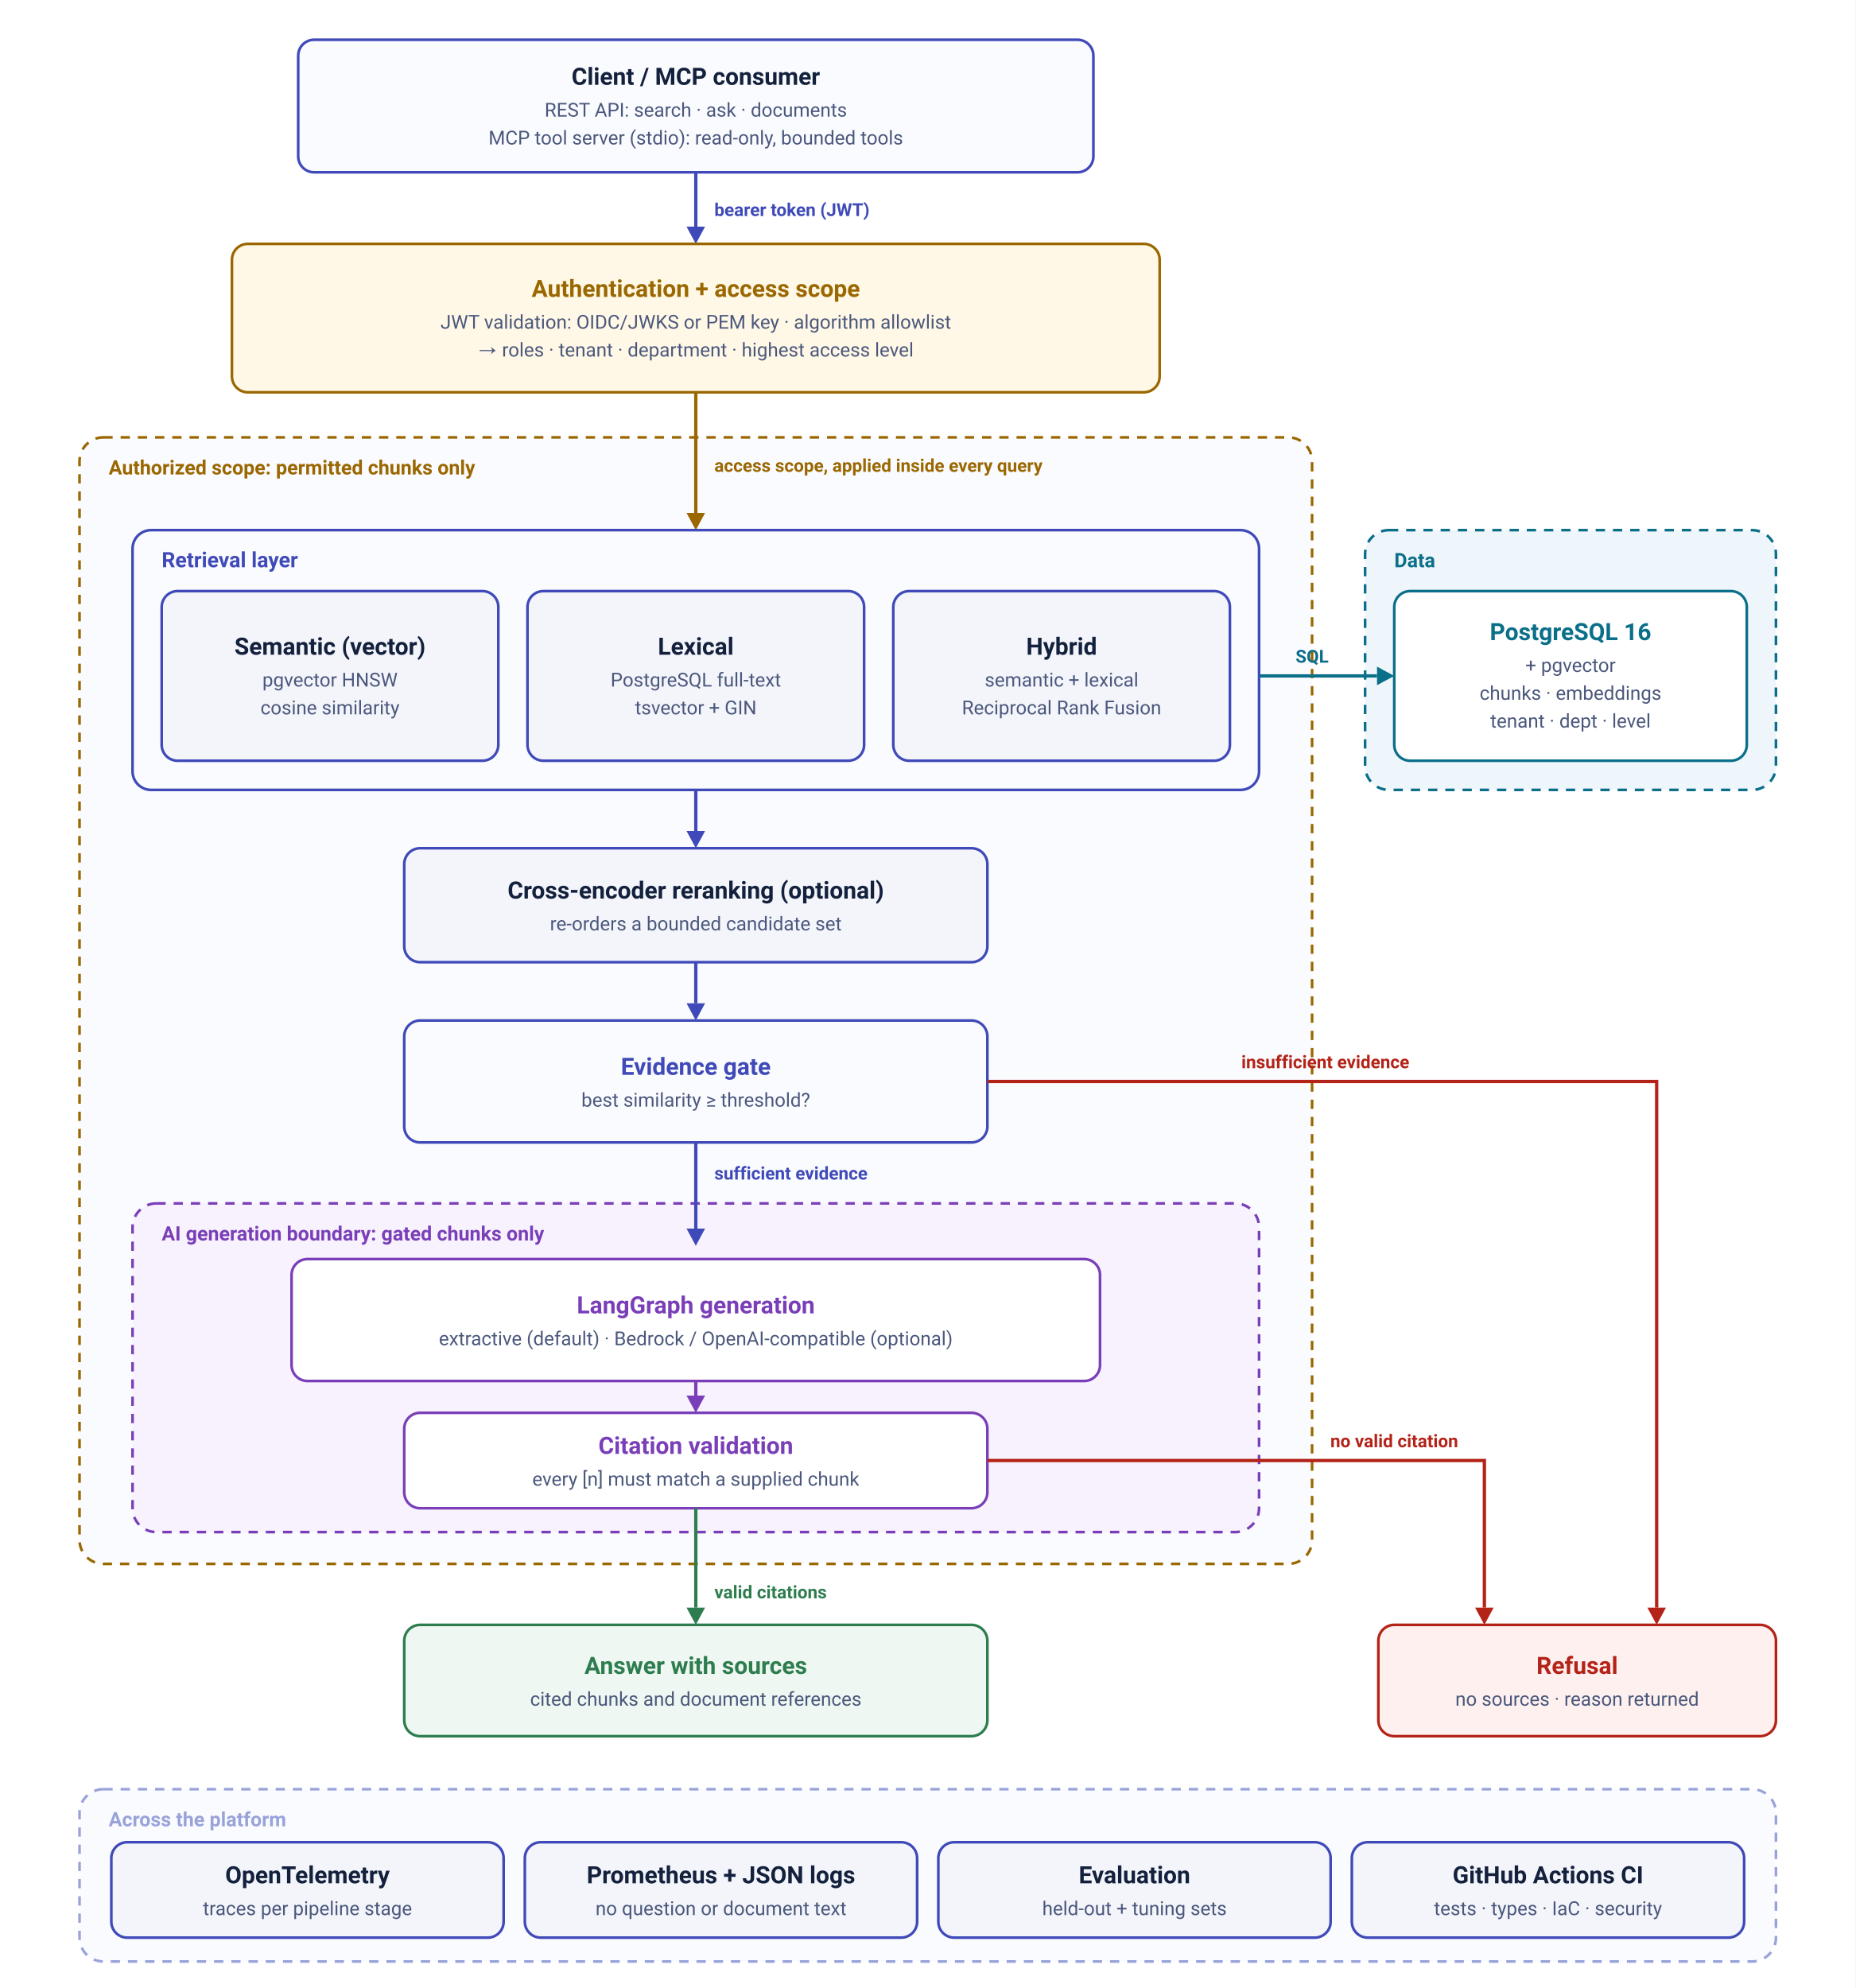
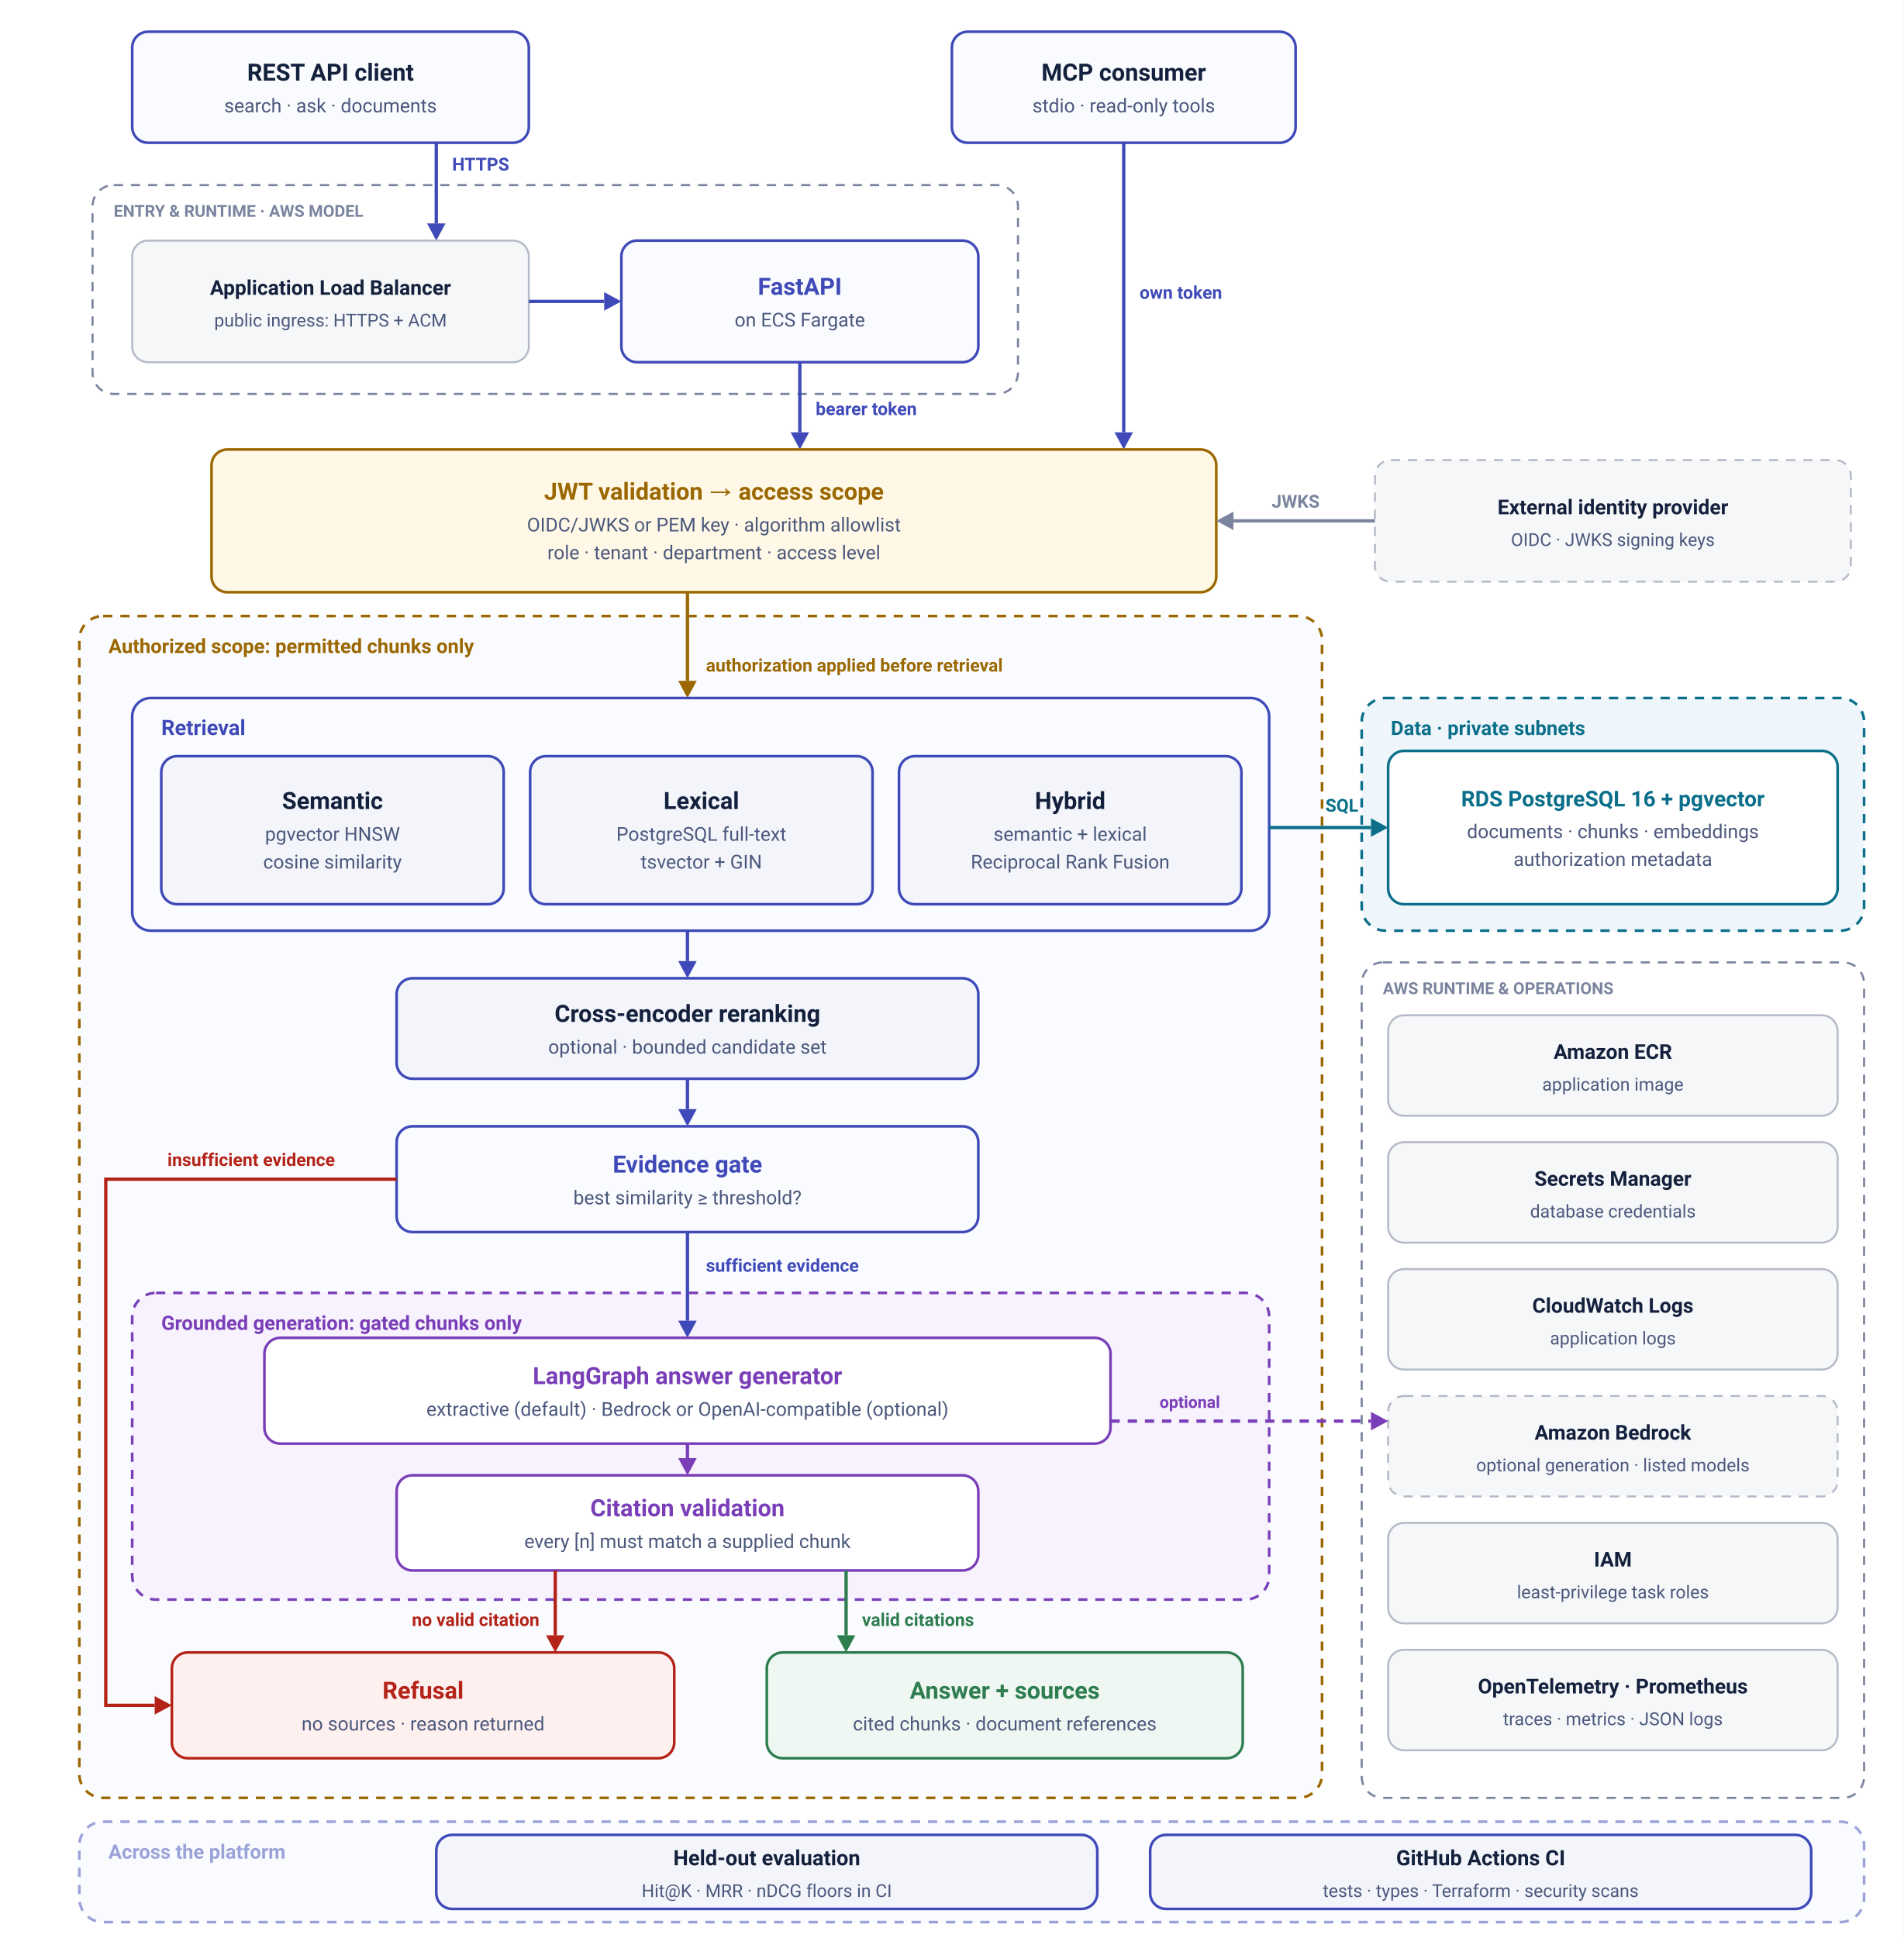
- <svg xmlns="http://www.w3.org/2000/svg" viewBox="0 0 1400 1500" width="1400" height="1500" role="img" aria-label="Policy RAG Platform logical architecture. A REST API client or MCP consumer sends a bearer token; JWT validation produces an access scope (roles, tenant, department, access level) that is applied inside every retrieval query against PostgreSQL 16 with pgvector. Semantic, lexical or hybrid retrieval, optional cross-encoder reranking and an evidence gate run only on authorized chunks; LangGraph generation and citation validation return an answer with sources or a refusal. OpenTelemetry, Prometheus, held-out evaluation and CI run across the platform.">
+ <svg xmlns="http://www.w3.org/2000/svg" viewBox="0 0 1440 1466" width="1440" height="1466" role="img" aria-label="Policy RAG Platform end-to-end architecture. A REST API client reaches an Application Load Balancer, whose public ingress requires HTTPS with an ACM certificate, and which forwards to the FastAPI service on ECS Fargate; an MCP consumer runs the MCP server locally over stdio with its own token. Both present a bearer token that is validated against an external identity provider's JWKS keys and turned into an access scope of role, tenant, department and access level. The scope is applied inside every retrieval query, before retrieval: semantic (pgvector HNSW), lexical (PostgreSQL full-text) or hybrid (Reciprocal Rank Fusion) search against RDS PostgreSQL 16 with pgvector in private subnets, then optional cross-encoder reranking and an evidence gate. A LangGraph answer generator (extractive by default, AWS Bedrock optional) and citation validation return an answer with sources or a refusal. A runtime and operations rail shows ECR, Secrets Manager, CloudWatch Logs, optional Bedrock, least-privilege IAM, and OpenTelemetry with Prometheus; held-out evaluation and CI run across the platform.">
  <style>text{font-family:-apple-system,"Segoe UI",Roboto,Helvetica,Arial,sans-serif}</style>
-   <rect width="1400" height="1500" fill="#ffffff" />
-   <rect x="60" y="330" width="930" height="850" rx="18" fill="#fafbff" stroke="#9a6700" stroke-width="2" stroke-dasharray="7 6" />
-   <text x="82" y="358" font-size="15" font-weight="700" fill="#9a6700" text-anchor="start">Authorized scope: permitted chunks only</text>
-   <rect x="1030" y="400" width="310" height="196" rx="18" fill="#eef6fb" stroke="#0b6f8a" stroke-width="2" stroke-dasharray="7 6" />
-   <text x="1052" y="428" font-size="15" font-weight="700" fill="#0b6f8a" text-anchor="start">Data</text>
-   <rect x="100" y="908" width="850" height="248" rx="18" fill="#f7f2fd" stroke="#7a3fb8" stroke-width="2" stroke-dasharray="7 6" />
-   <text x="122" y="936" font-size="15" font-weight="700" fill="#7a3fb8" text-anchor="start">AI generation boundary: gated chunks only</text>
-   <rect x="60" y="1350" width="1280" height="130" rx="18" fill="#fafbff" stroke="#9aa3d9" stroke-width="2" stroke-dasharray="7 6" />
-   <text x="82" y="1378" font-size="15" font-weight="700" fill="#9aa3d9" text-anchor="start">Across the platform</text>
-   <rect x="225" y="30" width="600" height="100" rx="12" fill="#fafbff" stroke="#3f4ab8" stroke-width="2" />
-   <text x="525.0" y="64.0" font-size="18" font-weight="700" fill="#14213d" text-anchor="middle">Client  /  MCP consumer</text>
-   <text x="525.0" y="88.0" font-size="14.5" font-weight="400" fill="#4b587c" text-anchor="middle">REST API: search · ask · documents</text>
-   <text x="525.0" y="109.0" font-size="14.5" font-weight="400" fill="#4b587c" text-anchor="middle">MCP tool server (stdio): read-only, bounded tools</text>
-   <path d="M525.0,130.0 L525.0,171.0" fill="none" stroke="#3f4ab8" stroke-width="2.5" />
-   <path d="M525.0,184.0 L532.0,171.0 L518.0,171.0 z" fill="#3f4ab8" />
-   <text x="539" y="163" font-size="13.5" font-weight="600" fill="#3f4ab8" text-anchor="start">bearer token (JWT)</text>
-   <rect x="175" y="184" width="700" height="112" rx="12" fill="#fff8e6" stroke="#9a6700" stroke-width="2" />
-   <text x="525.0" y="224.0" font-size="18" font-weight="700" fill="#9a6700" text-anchor="middle">Authentication + access scope</text>
-   <text x="525.0" y="248.0" font-size="14.5" font-weight="400" fill="#4b587c" text-anchor="middle">JWT validation: OIDC/JWKS or PEM key · algorithm allowlist</text>
-   <text x="525.0" y="269.0" font-size="14.5" font-weight="400" fill="#4b587c" text-anchor="middle">→ roles · tenant · department · highest access level</text>
-   <path d="M525.0,296.0 L525.0,387.0" fill="none" stroke="#9a6700" stroke-width="2.5" />
-   <path d="M525.0,400.0 L532.0,387.0 L518.0,387.0 z" fill="#9a6700" />
-   <text x="539" y="356" font-size="13.5" font-weight="600" fill="#9a6700" text-anchor="start">access scope, applied inside every query</text>
-   <rect x="100" y="400" width="850" height="196" rx="14" fill="#fafbff" stroke="#3f4ab8" stroke-width="2" />
-   <text x="122" y="428" font-size="16" font-weight="700" fill="#3f4ab8" text-anchor="start">Retrieval layer</text>
-   <rect x="122" y="446" width="254" height="128" rx="12" fill="#f3f5fb" stroke="#3f4ab8" stroke-width="2" />
-   <text x="249.0" y="494.0" font-size="18" font-weight="700" fill="#14213d" text-anchor="middle">Semantic (vector)</text>
-   <text x="249.0" y="518.0" font-size="14.5" font-weight="400" fill="#4b587c" text-anchor="middle">pgvector HNSW</text>
-   <text x="249.0" y="539.0" font-size="14.5" font-weight="400" fill="#4b587c" text-anchor="middle">cosine similarity</text>
-   <rect x="398" y="446" width="254" height="128" rx="12" fill="#f3f5fb" stroke="#3f4ab8" stroke-width="2" />
-   <text x="525.0" y="494.0" font-size="18" font-weight="700" fill="#14213d" text-anchor="middle">Lexical</text>
-   <text x="525.0" y="518.0" font-size="14.5" font-weight="400" fill="#4b587c" text-anchor="middle">PostgreSQL full-text</text>
-   <text x="525.0" y="539.0" font-size="14.5" font-weight="400" fill="#4b587c" text-anchor="middle">tsvector + GIN</text>
-   <rect x="674" y="446" width="254" height="128" rx="12" fill="#f3f5fb" stroke="#3f4ab8" stroke-width="2" />
-   <text x="801.0" y="494.0" font-size="18" font-weight="700" fill="#14213d" text-anchor="middle">Hybrid</text>
-   <text x="801.0" y="518.0" font-size="14.5" font-weight="400" fill="#4b587c" text-anchor="middle">semantic + lexical</text>
-   <text x="801.0" y="539.0" font-size="14.5" font-weight="400" fill="#4b587c" text-anchor="middle">Reciprocal Rank Fusion</text>
-   <rect x="1052" y="446" width="266" height="128" rx="12" fill="#ffffff" stroke="#0b6f8a" stroke-width="2" />
-   <text x="1185.0" y="483.0" font-size="18" font-weight="700" fill="#0b6f8a" text-anchor="middle">PostgreSQL 16</text>
-   <text x="1185.0" y="507.0" font-size="14.5" font-weight="400" fill="#4b587c" text-anchor="middle">+ pgvector</text>
-   <text x="1185.0" y="528.0" font-size="14.5" font-weight="400" fill="#4b587c" text-anchor="middle">chunks · embeddings</text>
-   <text x="1185.0" y="549.0" font-size="14.5" font-weight="400" fill="#4b587c" text-anchor="middle">tenant · dept · level</text>
-   <path d="M950.0,510.0 L1039.0,510.0" fill="none" stroke="#0b6f8a" stroke-width="2.5" />
-   <path d="M1052.0,510.0 L1039.0,503.0 L1039.0,517.0 z" fill="#0b6f8a" />
-   <text x="990" y="500" font-size="13.5" font-weight="600" fill="#0b6f8a" text-anchor="middle">SQL</text>
-   <path d="M525.0,596.0 L525.0,627.0" fill="none" stroke="#3f4ab8" stroke-width="2.5" />
-   <path d="M525.0,640.0 L532.0,627.0 L518.0,627.0 z" fill="#3f4ab8" />
-   <rect x="305" y="640" width="440" height="86" rx="12" fill="#f3f5fb" stroke="#3f4ab8" stroke-width="2" />
-   <text x="525.0" y="678.0" font-size="18" font-weight="700" fill="#14213d" text-anchor="middle">Cross-encoder reranking (optional)</text>
-   <text x="525.0" y="702.0" font-size="14.5" font-weight="400" fill="#4b587c" text-anchor="middle">re-orders a bounded candidate set</text>
-   <path d="M525.0,726.0 L525.0,757.0" fill="none" stroke="#3f4ab8" stroke-width="2.5" />
-   <path d="M525.0,770.0 L532.0,757.0 L518.0,757.0 z" fill="#3f4ab8" />
-   <rect x="305" y="770" width="440" height="92" rx="12" fill="#fafbff" stroke="#3f4ab8" stroke-width="2" />
-   <text x="525.0" y="811.0" font-size="18" font-weight="700" fill="#3f4ab8" text-anchor="middle">Evidence gate</text>
-   <text x="525.0" y="835.0" font-size="14.5" font-weight="400" fill="#4b587c" text-anchor="middle">best similarity ≥ threshold?</text>
-   <path d="M525.0,862.0 L525.0,927.0" fill="none" stroke="#3f4ab8" stroke-width="2.5" />
-   <path d="M525.0,940.0 L532.0,927.0 L518.0,927.0 z" fill="#3f4ab8" />
-   <text x="539" y="890" font-size="13.5" font-weight="600" fill="#3f4ab8" text-anchor="start">sufficient evidence</text>
-   <rect x="220" y="950" width="610" height="92" rx="12" fill="#ffffff" stroke="#7a3fb8" stroke-width="2" />
-   <text x="525.0" y="991.0" font-size="18" font-weight="700" fill="#7a3fb8" text-anchor="middle">LangGraph generation</text>
-   <text x="525.0" y="1015.0" font-size="14.5" font-weight="400" fill="#4b587c" text-anchor="middle">extractive (default) · Bedrock / OpenAI-compatible (optional)</text>
-   <path d="M525.0,1042.0 L525.0,1053.0" fill="none" stroke="#7a3fb8" stroke-width="2.5" />
-   <path d="M525.0,1066.0 L532.0,1053.0 L518.0,1053.0 z" fill="#7a3fb8" />
-   <rect x="305" y="1066" width="440" height="72" rx="12" fill="#ffffff" stroke="#7a3fb8" stroke-width="2" />
-   <text x="525.0" y="1097.0" font-size="18" font-weight="700" fill="#7a3fb8" text-anchor="middle">Citation validation</text>
-   <text x="525.0" y="1121.0" font-size="14.5" font-weight="400" fill="#4b587c" text-anchor="middle">every [n] must match a supplied chunk</text>
-   <path d="M525.0,1138.0 L525.0,1213.0" fill="none" stroke="#2e7d4f" stroke-width="2.5" />
-   <path d="M525.0,1226.0 L532.0,1213.0 L518.0,1213.0 z" fill="#2e7d4f" />
-   <text x="539" y="1206" font-size="13.5" font-weight="600" fill="#2e7d4f" text-anchor="start">valid citations</text>
-   <rect x="305" y="1226" width="440" height="84" rx="12" fill="#eef7f1" stroke="#2e7d4f" stroke-width="2" />
-   <text x="525.0" y="1263.0" font-size="18" font-weight="700" fill="#2e7d4f" text-anchor="middle">Answer with sources</text>
-   <text x="525.0" y="1287.0" font-size="14.5" font-weight="400" fill="#4b587c" text-anchor="middle">cited chunks and document references</text>
-   <rect x="1040" y="1226" width="300" height="84" rx="12" fill="#fdf0ef" stroke="#b42318" stroke-width="2" />
-   <text x="1190.0" y="1263.0" font-size="18" font-weight="700" fill="#b42318" text-anchor="middle">Refusal</text>
-   <text x="1190.0" y="1287.0" font-size="14.5" font-weight="400" fill="#4b587c" text-anchor="middle">no sources · reason returned</text>
-   <path d="M745.0,816.0 L1250.0,816.0 L1250.0,1213.0" fill="none" stroke="#b42318" stroke-width="2.5" />
-   <path d="M1250.0,1226.0 L1257.0,1213.0 L1243.0,1213.0 z" fill="#b42318" />
-   <text x="1000" y="806" font-size="13.5" font-weight="600" fill="#b42318" text-anchor="middle">insufficient evidence</text>
-   <path d="M745.0,1102.0 L1120.0,1102.0 L1120.0,1213.0" fill="none" stroke="#b42318" stroke-width="2.5" />
-   <path d="M1120.0,1226.0 L1127.0,1213.0 L1113.0,1213.0 z" fill="#b42318" />
-   <text x="1052" y="1092" font-size="13.5" font-weight="600" fill="#b42318" text-anchor="middle">no valid citation</text>
-   <rect x="84" y="1390" width="296" height="72" rx="12" fill="#f3f5fb" stroke="#3f4ab8" stroke-width="2" />
-   <text x="232.0" y="1421.0" font-size="18" font-weight="700" fill="#14213d" text-anchor="middle">OpenTelemetry</text>
-   <text x="232.0" y="1445.0" font-size="14.5" font-weight="400" fill="#4b587c" text-anchor="middle">traces per pipeline stage</text>
-   <rect x="396" y="1390" width="296" height="72" rx="12" fill="#f3f5fb" stroke="#3f4ab8" stroke-width="2" />
-   <text x="544.0" y="1421.0" font-size="18" font-weight="700" fill="#14213d" text-anchor="middle">Prometheus + JSON logs</text>
-   <text x="544.0" y="1445.0" font-size="14.5" font-weight="400" fill="#4b587c" text-anchor="middle">no question or document text</text>
-   <rect x="708" y="1390" width="296" height="72" rx="12" fill="#f3f5fb" stroke="#3f4ab8" stroke-width="2" />
-   <text x="856.0" y="1421.0" font-size="18" font-weight="700" fill="#14213d" text-anchor="middle">Evaluation</text>
-   <text x="856.0" y="1445.0" font-size="14.5" font-weight="400" fill="#4b587c" text-anchor="middle">held-out + tuning sets</text>
-   <rect x="1020" y="1390" width="296" height="72" rx="12" fill="#f3f5fb" stroke="#3f4ab8" stroke-width="2" />
-   <text x="1168.0" y="1421.0" font-size="18" font-weight="700" fill="#14213d" text-anchor="middle">GitHub Actions CI</text>
-   <text x="1168.0" y="1445.0" font-size="14.5" font-weight="400" fill="#4b587c" text-anchor="middle">tests · types · IaC · security</text>
+   <rect width="1440" height="1466" fill="#ffffff" />
+   <rect x="70" y="140" width="700" height="158" rx="16" fill="none" stroke="#7a849e" stroke-width="1.6" stroke-dasharray="7 6" />
+   <text x="86" y="164" font-size="12.5" font-weight="700" fill="#7a849e" text-anchor="start">ENTRY &amp; RUNTIME · AWS MODEL</text>
+   <rect x="60" y="466" width="940" height="894" rx="18" fill="#fafbff" stroke="#9a6700" stroke-width="2" stroke-dasharray="7 6" />
+   <text x="82" y="494" font-size="15" font-weight="700" fill="#9a6700" text-anchor="start">Authorized scope: permitted chunks only</text>
+   <rect x="1030" y="528" width="380" height="176" rx="18" fill="#eef6fb" stroke="#0b6f8a" stroke-width="2" stroke-dasharray="7 6" />
+   <text x="1052" y="556" font-size="15" font-weight="700" fill="#0b6f8a" text-anchor="start">Data · private subnets</text>
+   <rect x="100" y="978" width="860" height="232" rx="18" fill="#f7f2fd" stroke="#7a3fb8" stroke-width="2" stroke-dasharray="7 6" />
+   <text x="122" y="1006" font-size="15" font-weight="700" fill="#7a3fb8" text-anchor="start">Grounded generation: gated chunks only</text>
+   <rect x="1030" y="728" width="380" height="632" rx="16" fill="none" stroke="#7a849e" stroke-width="1.6" stroke-dasharray="7 6" />
+   <text x="1046" y="752" font-size="12.5" font-weight="700" fill="#7a849e" text-anchor="start">AWS RUNTIME &amp; OPERATIONS</text>
+   <rect x="60" y="1378" width="1350" height="76" rx="18" fill="#fafbff" stroke="#9aa3d9" stroke-width="2" stroke-dasharray="7 6" />
+   <text x="82" y="1406" font-size="15" font-weight="700" fill="#9aa3d9" text-anchor="start">Across the platform</text>
+   <rect x="100" y="24" width="300" height="84" rx="12" fill="#fafbff" stroke="#3f4ab8" stroke-width="2" />
+   <text x="250.0" y="61.0" font-size="18" font-weight="700" fill="#14213d" text-anchor="middle">REST API client</text>
+   <text x="250.0" y="85.0" font-size="14.5" font-weight="400" fill="#4b587c" text-anchor="middle">search · ask · documents</text>
+   <rect x="720" y="24" width="260" height="84" rx="12" fill="#fafbff" stroke="#3f4ab8" stroke-width="2" />
+   <text x="850.0" y="61.0" font-size="18" font-weight="700" fill="#14213d" text-anchor="middle">MCP consumer</text>
+   <text x="850.0" y="85.0" font-size="14.5" font-weight="400" fill="#4b587c" text-anchor="middle">stdio · read-only tools</text>
+   <path d="M330.0,108.0 L330.0,169.0" fill="none" stroke="#3f4ab8" stroke-width="2.5" />
+   <path d="M330.0,182.0 L337.0,169.0 L323.0,169.0 z" fill="#3f4ab8" />
+   <text x="342" y="129" font-size="13.5" font-weight="600" fill="#3f4ab8" text-anchor="start">HTTPS</text>
+   <rect x="100" y="182" width="300" height="92" rx="12" fill="#f6f7f9" stroke="#b4bac7" stroke-width="1.5" />
+   <text x="250.0" y="223.0" font-size="15.5" font-weight="700" fill="#14213d" text-anchor="middle">Application Load Balancer</text>
+   <text x="250.0" y="247.0" font-size="13.5" font-weight="400" fill="#4b587c" text-anchor="middle">public ingress: HTTPS + ACM</text>
+   <rect x="470" y="182" width="270" height="92" rx="12" fill="#fafbff" stroke="#3f4ab8" stroke-width="2" />
+   <text x="605.0" y="223.0" font-size="18" font-weight="700" fill="#3f4ab8" text-anchor="middle">FastAPI</text>
+   <text x="605.0" y="247.0" font-size="14.5" font-weight="400" fill="#4b587c" text-anchor="middle">on ECS Fargate</text>
+   <path d="M400.0,228.0 L457.0,228.0" fill="none" stroke="#3f4ab8" stroke-width="2.5" />
+   <path d="M470.0,228.0 L457.0,221.0 L457.0,235.0 z" fill="#3f4ab8" />
+   <path d="M605.0,274.0 L605.0,327.0" fill="none" stroke="#3f4ab8" stroke-width="2.5" />
+   <path d="M605.0,340.0 L612.0,327.0 L598.0,327.0 z" fill="#3f4ab8" />
+   <text x="617" y="314" font-size="13.5" font-weight="600" fill="#3f4ab8" text-anchor="start">bearer token</text>
+   <path d="M850.0,108.0 L850.0,327.0" fill="none" stroke="#3f4ab8" stroke-width="2.5" />
+   <path d="M850.0,340.0 L857.0,327.0 L843.0,327.0 z" fill="#3f4ab8" />
+   <text x="862" y="226" font-size="13.5" font-weight="600" fill="#3f4ab8" text-anchor="start">own token</text>
+   <rect x="160" y="340" width="760" height="108" rx="12" fill="#fff8e6" stroke="#9a6700" stroke-width="2" />
+   <text x="540.0" y="378.0" font-size="18" font-weight="700" fill="#9a6700" text-anchor="middle">JWT validation → access scope</text>
+   <text x="540.0" y="402.0" font-size="14.5" font-weight="400" fill="#4b587c" text-anchor="middle">OIDC/JWKS or PEM key · algorithm allowlist</text>
+   <text x="540.0" y="423.0" font-size="14.5" font-weight="400" fill="#4b587c" text-anchor="middle">role · tenant · department · access level</text>
+   <rect x="1040" y="348" width="360" height="92" rx="12" fill="#f6f7f9" stroke="#b4bac7" stroke-width="1.5" stroke-dasharray="7 6" />
+   <text x="1220.0" y="389.0" font-size="15.5" font-weight="700" fill="#14213d" text-anchor="middle">External identity provider</text>
+   <text x="1220.0" y="413.0" font-size="13.5" font-weight="400" fill="#4b587c" text-anchor="middle">OIDC · JWKS signing keys</text>
+   <path d="M1040.0,394.0 L933.0,394.0" fill="none" stroke="#7a849e" stroke-width="2.5" />
+   <path d="M920.0,394.0 L933.0,401.0 L933.0,387.0 z" fill="#7a849e" />
+   <text x="980" y="384" font-size="13.5" font-weight="600" fill="#7a849e" text-anchor="middle">JWKS</text>
+   <path d="M520.0,448.0 L520.0,515.0" fill="none" stroke="#9a6700" stroke-width="2.5" />
+   <path d="M520.0,528.0 L527.0,515.0 L513.0,515.0 z" fill="#9a6700" />
+   <text x="534" y="508" font-size="13.5" font-weight="600" fill="#9a6700" text-anchor="start">authorization applied before retrieval</text>
+   <rect x="100" y="528" width="860" height="176" rx="14" fill="#fafbff" stroke="#3f4ab8" stroke-width="2" />
+   <text x="122" y="556" font-size="16" font-weight="700" fill="#3f4ab8" text-anchor="start">Retrieval</text>
+   <rect x="122" y="572" width="259" height="112" rx="12" fill="#f3f5fb" stroke="#3f4ab8" stroke-width="2" />
+   <text x="251.5" y="612.0" font-size="18" font-weight="700" fill="#14213d" text-anchor="middle">Semantic</text>
+   <text x="251.5" y="636.0" font-size="14.5" font-weight="400" fill="#4b587c" text-anchor="middle">pgvector HNSW</text>
+   <text x="251.5" y="657.0" font-size="14.5" font-weight="400" fill="#4b587c" text-anchor="middle">cosine similarity</text>
+   <rect x="401" y="572" width="259" height="112" rx="12" fill="#f3f5fb" stroke="#3f4ab8" stroke-width="2" />
+   <text x="530.5" y="612.0" font-size="18" font-weight="700" fill="#14213d" text-anchor="middle">Lexical</text>
+   <text x="530.5" y="636.0" font-size="14.5" font-weight="400" fill="#4b587c" text-anchor="middle">PostgreSQL full-text</text>
+   <text x="530.5" y="657.0" font-size="14.5" font-weight="400" fill="#4b587c" text-anchor="middle">tsvector + GIN</text>
+   <rect x="680" y="572" width="259" height="112" rx="12" fill="#f3f5fb" stroke="#3f4ab8" stroke-width="2" />
+   <text x="809.5" y="612.0" font-size="18" font-weight="700" fill="#14213d" text-anchor="middle">Hybrid</text>
+   <text x="809.5" y="636.0" font-size="14.5" font-weight="400" fill="#4b587c" text-anchor="middle">semantic + lexical</text>
+   <text x="809.5" y="657.0" font-size="14.5" font-weight="400" fill="#4b587c" text-anchor="middle">Reciprocal Rank Fusion</text>
+   <rect x="1050" y="568" width="340" height="116" rx="12" fill="#ffffff" stroke="#0b6f8a" stroke-width="2" />
+   <text x="1220.0" y="610.0" font-size="16.5" font-weight="700" fill="#0b6f8a" text-anchor="middle">RDS PostgreSQL 16 + pgvector</text>
+   <text x="1220.0" y="634.0" font-size="14.5" font-weight="400" fill="#4b587c" text-anchor="middle">documents · chunks · embeddings</text>
+   <text x="1220.0" y="655.0" font-size="14.5" font-weight="400" fill="#4b587c" text-anchor="middle">authorization metadata</text>
+   <path d="M960.0,626.0 L1037.0,626.0" fill="none" stroke="#0b6f8a" stroke-width="2.5" />
+   <path d="M1050.0,626.0 L1037.0,619.0 L1037.0,633.0 z" fill="#0b6f8a" />
+   <text x="1015" y="614" font-size="13.5" font-weight="600" fill="#0b6f8a" text-anchor="middle">SQL</text>
+   <path d="M520.0,704.0 L520.0,727.0" fill="none" stroke="#3f4ab8" stroke-width="2.5" />
+   <path d="M520.0,740.0 L527.0,727.0 L513.0,727.0 z" fill="#3f4ab8" />
+   <rect x="300" y="740" width="440" height="76" rx="12" fill="#f3f5fb" stroke="#3f4ab8" stroke-width="2" />
+   <text x="520.0" y="773.0" font-size="18" font-weight="700" fill="#14213d" text-anchor="middle">Cross-encoder reranking</text>
+   <text x="520.0" y="797.0" font-size="14.5" font-weight="400" fill="#4b587c" text-anchor="middle">optional · bounded candidate set</text>
+   <path d="M520.0,816.0 L520.0,839.0" fill="none" stroke="#3f4ab8" stroke-width="2.5" />
+   <path d="M520.0,852.0 L527.0,839.0 L513.0,839.0 z" fill="#3f4ab8" />
+   <rect x="300" y="852" width="440" height="80" rx="12" fill="#fafbff" stroke="#3f4ab8" stroke-width="2" />
+   <text x="520.0" y="887.0" font-size="18" font-weight="700" fill="#3f4ab8" text-anchor="middle">Evidence gate</text>
+   <text x="520.0" y="911.0" font-size="14.5" font-weight="400" fill="#4b587c" text-anchor="middle">best similarity ≥ threshold?</text>
+   <path d="M520.0,932.0 L520.0,999.0" fill="none" stroke="#3f4ab8" stroke-width="2.5" />
+   <path d="M520.0,1012.0 L527.0,999.0 L513.0,999.0 z" fill="#3f4ab8" />
+   <text x="534" y="962" font-size="13.5" font-weight="600" fill="#3f4ab8" text-anchor="start">sufficient evidence</text>
+   <rect x="200" y="1012" width="640" height="80" rx="12" fill="#ffffff" stroke="#7a3fb8" stroke-width="2" />
+   <text x="520.0" y="1047.0" font-size="18" font-weight="700" fill="#7a3fb8" text-anchor="middle">LangGraph answer generator</text>
+   <text x="520.0" y="1071.0" font-size="14.5" font-weight="400" fill="#4b587c" text-anchor="middle">extractive (default) · Bedrock or OpenAI-compatible (optional)</text>
+   <path d="M520.0,1092.0 L520.0,1103.0" fill="none" stroke="#7a3fb8" stroke-width="2.5" />
+   <path d="M520.0,1116.0 L527.0,1103.0 L513.0,1103.0 z" fill="#7a3fb8" />
+   <rect x="300" y="1116" width="440" height="72" rx="12" fill="#ffffff" stroke="#7a3fb8" stroke-width="2" />
+   <text x="520.0" y="1147.0" font-size="18" font-weight="700" fill="#7a3fb8" text-anchor="middle">Citation validation</text>
+   <text x="520.0" y="1171.0" font-size="14.5" font-weight="400" fill="#4b587c" text-anchor="middle">every [n] must match a supplied chunk</text>
+   <rect x="130" y="1250" width="380" height="80" rx="12" fill="#fdf0ef" stroke="#b42318" stroke-width="2" />
+   <text x="320.0" y="1285.0" font-size="18" font-weight="700" fill="#b42318" text-anchor="middle">Refusal</text>
+   <text x="320.0" y="1309.0" font-size="14.5" font-weight="400" fill="#4b587c" text-anchor="middle">no sources · reason returned</text>
+   <rect x="580" y="1250" width="360" height="80" rx="12" fill="#eef7f1" stroke="#2e7d4f" stroke-width="2" />
+   <text x="760.0" y="1285.0" font-size="18" font-weight="700" fill="#2e7d4f" text-anchor="middle">Answer + sources</text>
+   <text x="760.0" y="1309.0" font-size="14.5" font-weight="400" fill="#4b587c" text-anchor="middle">cited chunks · document references</text>
+   <path d="M420.0,1188.0 L420.0,1237.0" fill="none" stroke="#b42318" stroke-width="2.5" />
+   <path d="M420.0,1250.0 L427.0,1237.0 L413.0,1237.0 z" fill="#b42318" />
+   <text x="408" y="1230" font-size="13.5" font-weight="600" fill="#b42318" text-anchor="end">no valid citation</text>
+   <path d="M640.0,1188.0 L640.0,1237.0" fill="none" stroke="#2e7d4f" stroke-width="2.5" />
+   <path d="M640.0,1250.0 L647.0,1237.0 L633.0,1237.0 z" fill="#2e7d4f" />
+   <text x="652" y="1230" font-size="13.5" font-weight="600" fill="#2e7d4f" text-anchor="start">valid citations</text>
+   <path d="M300.0,892.0 L80.0,892.0 L80.0,1290.0 L117.0,1290.0" fill="none" stroke="#b42318" stroke-width="2.5" />
+   <path d="M130.0,1290.0 L117.0,1283.0 L117.0,1297.0 z" fill="#b42318" />
+   <text x="190" y="882" font-size="13.5" font-weight="600" fill="#b42318" text-anchor="middle">insufficient evidence</text>
+   <rect x="1050" y="768" width="340" height="76" rx="12" fill="#f6f7f9" stroke="#b4bac7" stroke-width="1.5" />
+   <text x="1220.0" y="801.0" font-size="15.5" font-weight="700" fill="#14213d" text-anchor="middle">Amazon ECR</text>
+   <text x="1220.0" y="825.0" font-size="13.5" font-weight="400" fill="#4b587c" text-anchor="middle">application image</text>
+   <rect x="1050" y="864" width="340" height="76" rx="12" fill="#f6f7f9" stroke="#b4bac7" stroke-width="1.5" />
+   <text x="1220.0" y="897.0" font-size="15.5" font-weight="700" fill="#14213d" text-anchor="middle">Secrets Manager</text>
+   <text x="1220.0" y="921.0" font-size="13.5" font-weight="400" fill="#4b587c" text-anchor="middle">database credentials</text>
+   <rect x="1050" y="960" width="340" height="76" rx="12" fill="#f6f7f9" stroke="#b4bac7" stroke-width="1.5" />
+   <text x="1220.0" y="993.0" font-size="15.5" font-weight="700" fill="#14213d" text-anchor="middle">CloudWatch Logs</text>
+   <text x="1220.0" y="1017.0" font-size="13.5" font-weight="400" fill="#4b587c" text-anchor="middle">application logs</text>
+   <rect x="1050" y="1056" width="340" height="76" rx="12" fill="#f6f7f9" stroke="#b4bac7" stroke-width="1.5" stroke-dasharray="7 6" />
+   <text x="1220.0" y="1089.0" font-size="15.5" font-weight="700" fill="#14213d" text-anchor="middle">Amazon Bedrock</text>
+   <text x="1220.0" y="1113.0" font-size="13.5" font-weight="400" fill="#4b587c" text-anchor="middle">optional generation · listed models</text>
+   <rect x="1050" y="1152" width="340" height="76" rx="12" fill="#f6f7f9" stroke="#b4bac7" stroke-width="1.5" />
+   <text x="1220.0" y="1185.0" font-size="15.5" font-weight="700" fill="#14213d" text-anchor="middle">IAM</text>
+   <text x="1220.0" y="1209.0" font-size="13.5" font-weight="400" fill="#4b587c" text-anchor="middle">least-privilege task roles</text>
+   <rect x="1050" y="1248" width="340" height="76" rx="12" fill="#f6f7f9" stroke="#b4bac7" stroke-width="1.5" />
+   <text x="1220.0" y="1281.0" font-size="15.5" font-weight="700" fill="#14213d" text-anchor="middle">OpenTelemetry · Prometheus</text>
+   <text x="1220.0" y="1305.0" font-size="13.5" font-weight="400" fill="#4b587c" text-anchor="middle">traces · metrics · JSON logs</text>
+   <path d="M840.0,1075.0 L1037.0,1075.0" fill="none" stroke="#7a3fb8" stroke-width="2.5" stroke-dasharray="7 6" />
+   <path d="M1050.0,1075.0 L1037.0,1068.0 L1037.0,1082.0 z" fill="#7a3fb8" />
+   <text x="900" y="1065" font-size="12.5" font-weight="600" fill="#7a3fb8" text-anchor="middle">optional</text>
+   <rect x="330" y="1388" width="500" height="56" rx="12" fill="#f3f5fb" stroke="#3f4ab8" stroke-width="2" />
+   <text x="580.0" y="1411.0" font-size="16" font-weight="700" fill="#14213d" text-anchor="middle">Held-out evaluation</text>
+   <text x="580.0" y="1435.0" font-size="13.5" font-weight="400" fill="#4b587c" text-anchor="middle">Hit@K · MRR · nDCG floors in CI</text>
+   <rect x="870" y="1388" width="500" height="56" rx="12" fill="#f3f5fb" stroke="#3f4ab8" stroke-width="2" />
+   <text x="1120.0" y="1411.0" font-size="16" font-weight="700" fill="#14213d" text-anchor="middle">GitHub Actions CI</text>
+   <text x="1120.0" y="1435.0" font-size="13.5" font-weight="400" fill="#4b587c" text-anchor="middle">tests · types · Terraform · security scans</text>
</svg>
